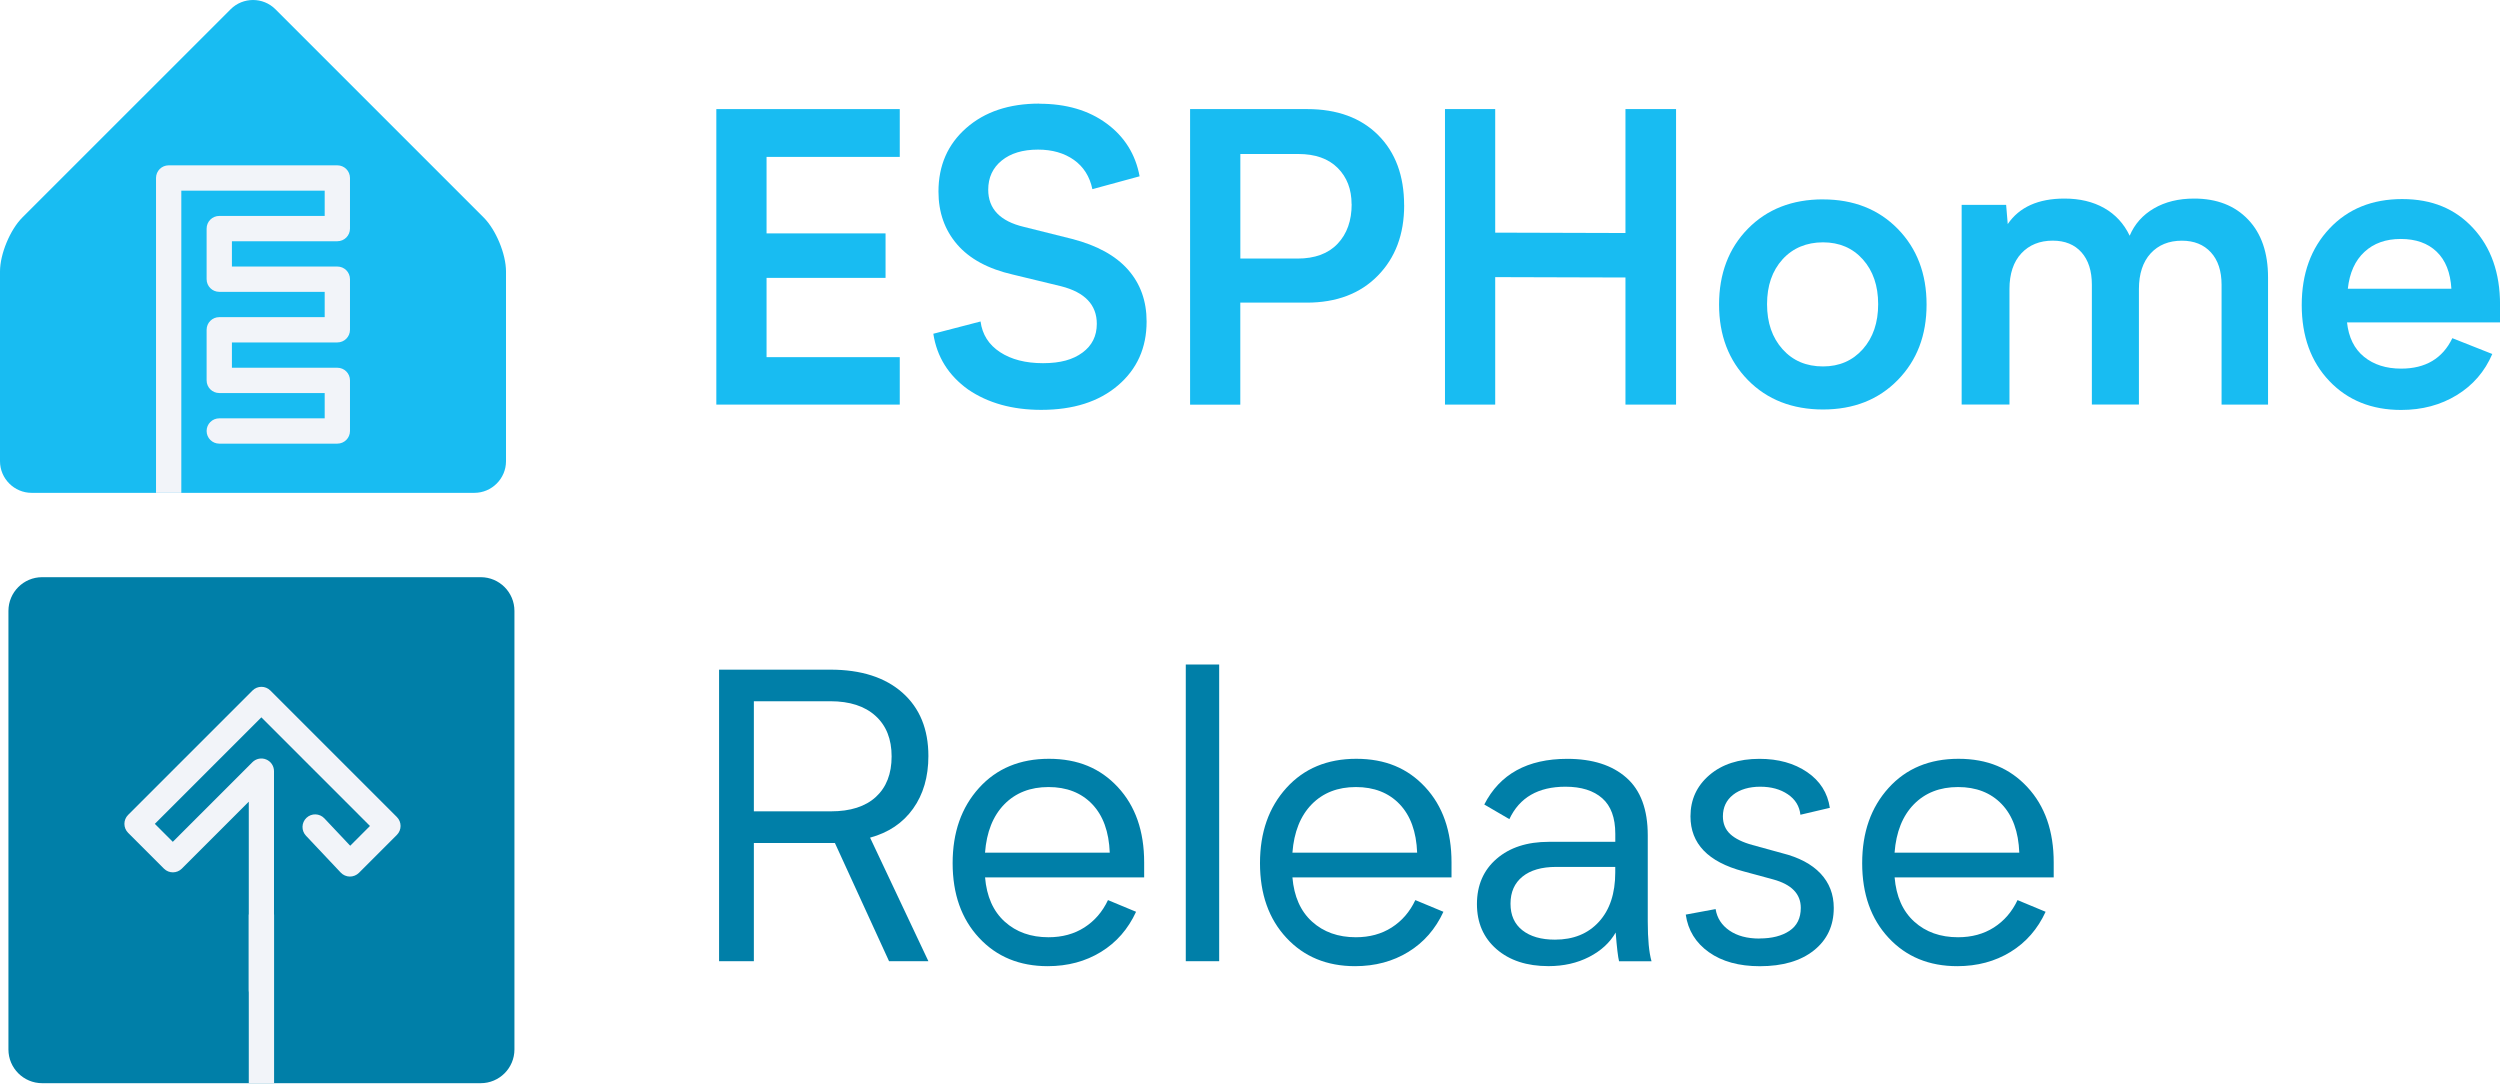
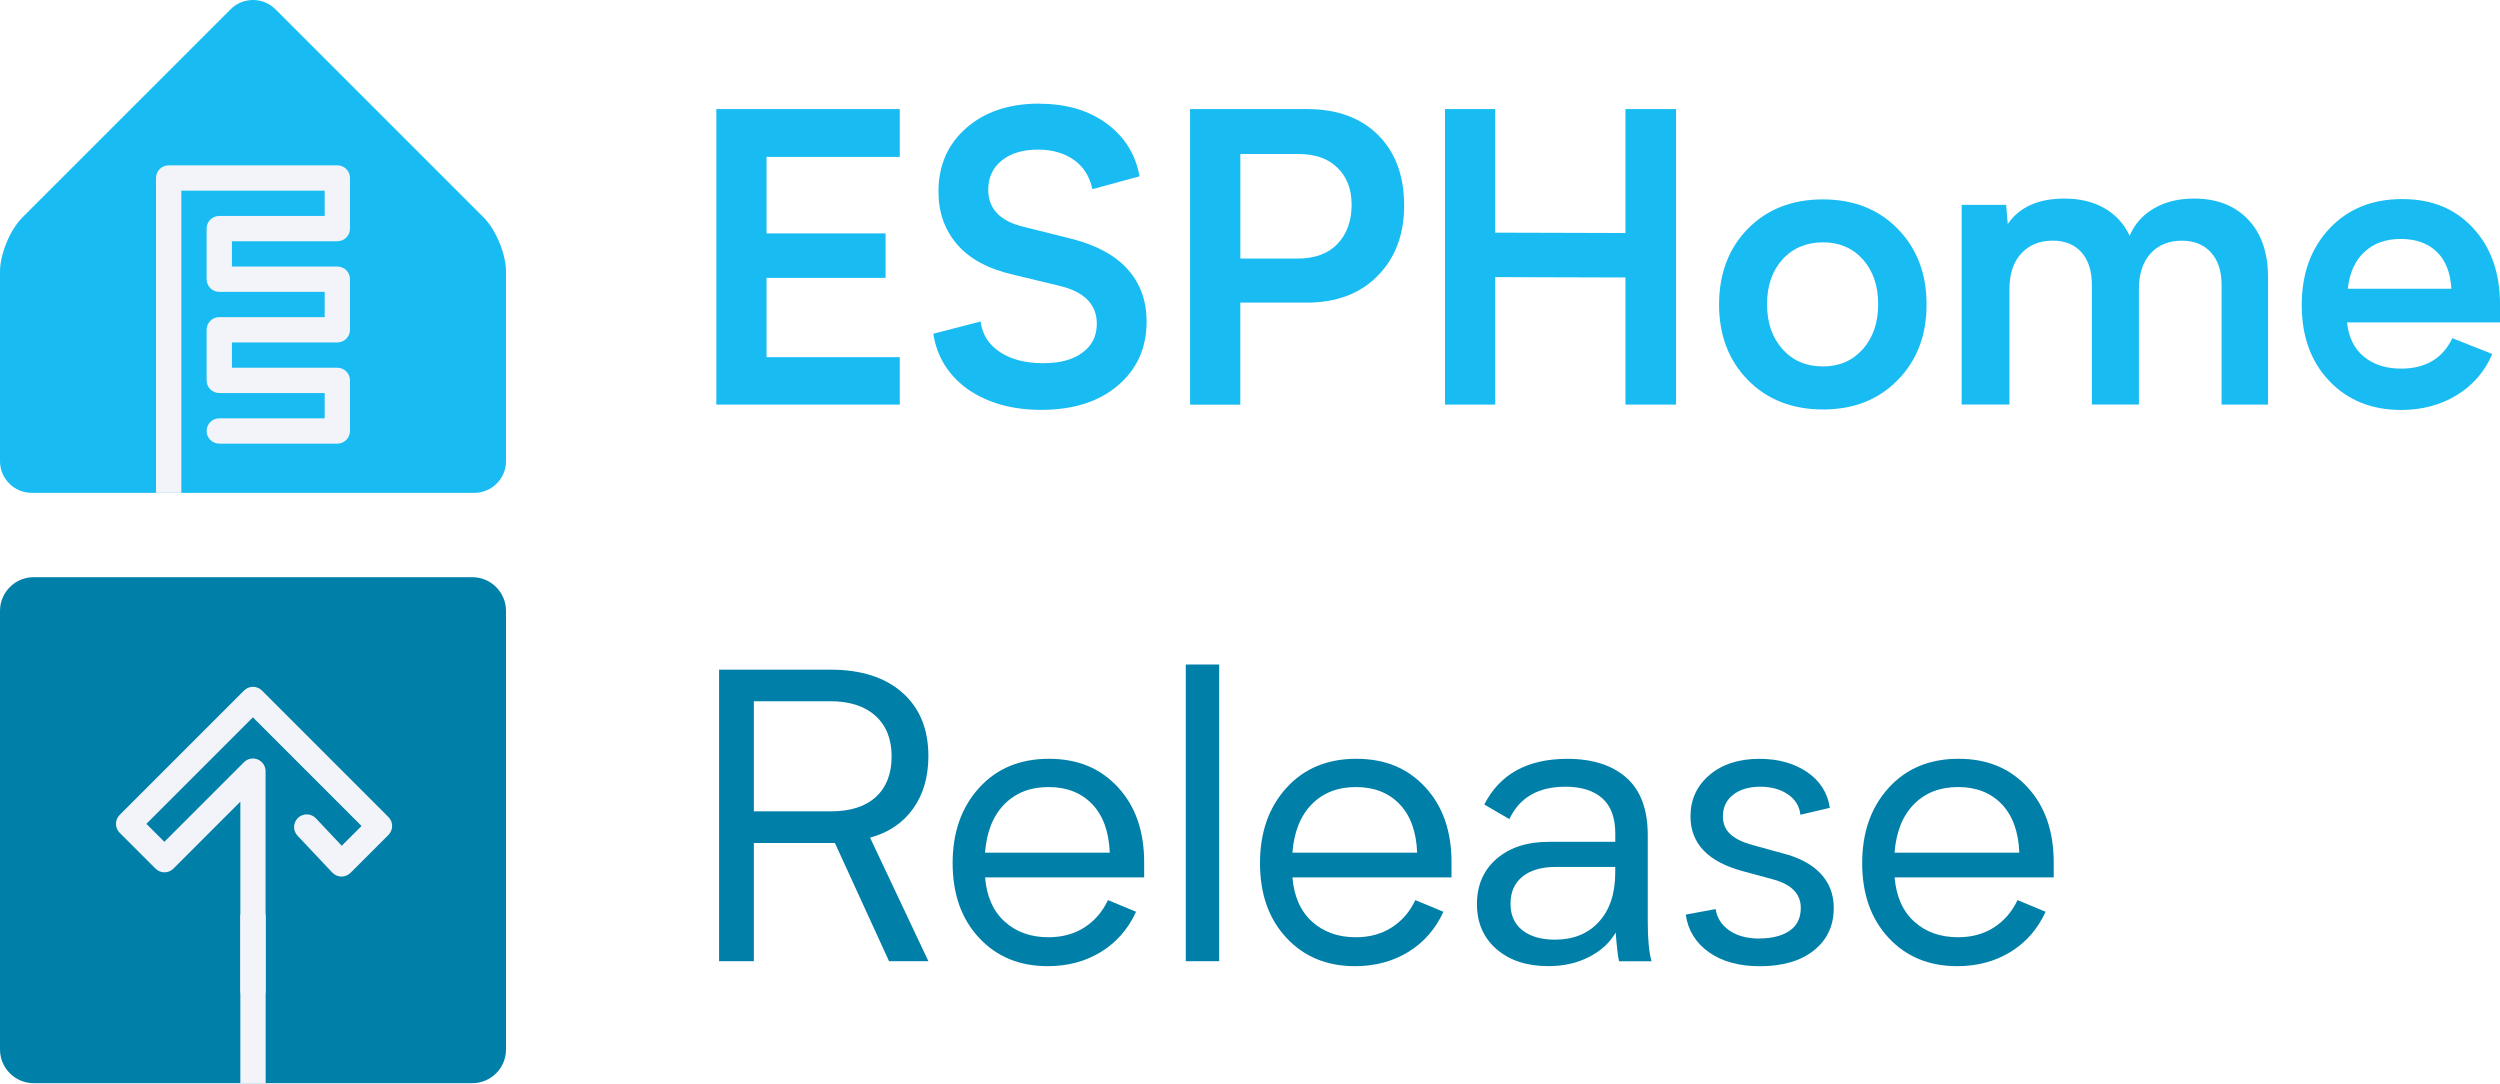
<svg xmlns="http://www.w3.org/2000/svg" id="Layer_2" data-name="Layer 2" viewBox="0 0 592.88 256.88">
  <defs>
    <style>
      .cls-1 {
        fill: #f2f4f9;
      }

      .cls-1, .cls-2, .cls-3 {
        stroke-width: 0px;
      }

      .cls-2 {
        fill: #18bcf2;
      }

      .cls-3 {
        fill: #007fa8;
      }
    </style>
  </defs>
  <g id="Layer_1-2" data-name="Layer 1">
    <g>
      <g>
        <path class="cls-2" d="M213.38,84.7v11.25h-43.5V25.87h43.5v11.34h-31.59v18.14h28.22v10.55h-28.22v18.8h31.59Z" />
        <path class="cls-2" d="M246.45,24.6c6.41,0,11.73,1.56,15.98,4.69,4.25,3.12,6.86,7.3,7.83,12.52l-11.2,3.05c-.63-3-2.09-5.31-4.38-6.94-2.3-1.62-5.13-2.44-8.51-2.44-3.63,0-6.5.87-8.62,2.6-2.13,1.73-3.19,4.04-3.19,6.91,0,4.53,2.81,7.47,8.44,8.81l11.44,2.86c5.91,1.53,10.33,3.96,13.27,7.29,2.94,3.33,4.41,7.43,4.41,12.3,0,6.25-2.27,11.3-6.8,15.16-4.53,3.86-10.59,5.79-18.19,5.79-6.84,0-12.63-1.61-17.34-4.83-4.66-3.34-7.41-7.75-8.25-13.22l11.2-2.91c.41,3.09,1.95,5.52,4.62,7.27,2.67,1.75,6.07,2.62,10.2,2.62s7.09-.84,9.35-2.51c2.27-1.67,3.4-3.94,3.4-6.82,0-4.5-2.81-7.47-8.44-8.91l-11.44-2.77c-5.88-1.34-10.29-3.73-13.24-7.15s-4.43-7.6-4.43-12.54c0-6.19,2.2-11.21,6.59-15.07,4.39-3.86,10.16-5.79,17.32-5.79Z" />
        <path class="cls-2" d="M333,48.7c0,6.88-2.09,12.44-6.26,16.69-4.17,4.25-9.79,6.38-16.85,6.38h-15.75v24.19h-11.91V25.87h27.75c7.12,0,12.74,2.06,16.85,6.16,4.11,4.11,6.16,9.66,6.16,16.66ZM320.53,48.42c0-3.53-1.1-6.4-3.3-8.6s-5.32-3.3-9.35-3.3h-13.73v24.8h13.55c4.12,0,7.3-1.17,9.52-3.52,2.22-2.34,3.33-5.47,3.33-9.38Z" />
        <path class="cls-2" d="M342.68,25.87h11.91v29.3l30.89.09v-29.39h12v70.08h-12v-30.14l-30.89-.09v30.23h-11.91V25.87Z" />
        <path class="cls-2" d="M432.33,47.29c7.25,0,13.16,2.33,17.72,6.98,4.56,4.66,6.84,10.64,6.84,17.95s-2.28,13.25-6.84,17.91c-4.56,4.66-10.47,6.98-17.72,6.98s-13.25-2.33-17.81-6.98c-4.56-4.66-6.84-10.62-6.84-17.91s2.28-13.34,6.84-17.98c4.56-4.64,10.5-6.96,17.81-6.96ZM432.33,86.9c3.87,0,7.02-1.37,9.45-4.1,2.42-2.73,3.63-6.29,3.63-10.66s-1.21-7.91-3.63-10.62c-2.42-2.7-5.57-4.05-9.45-4.05s-7.17,1.35-9.61,4.05c-2.44,2.7-3.66,6.24-3.66,10.62s1.22,7.93,3.66,10.66c2.44,2.74,5.64,4.1,9.61,4.1Z" />
        <path class="cls-2" d="M537.87,65.81v30.14h-11.02v-28.41c0-3.28-.84-5.84-2.53-7.69-1.69-1.84-3.98-2.77-6.89-2.77-3.09,0-5.56,1.01-7.41,3.02-1.84,2.02-2.77,4.84-2.77,8.46v27.38h-11.16v-28.41c0-3.28-.82-5.84-2.46-7.69-1.64-1.84-3.91-2.77-6.82-2.77-3.09,0-5.58,1.01-7.45,3.02s-2.81,4.84-2.81,8.46v27.38h-11.34v-47.34h10.55l.38,4.55c2.75-4.03,7.23-6.05,13.45-6.05,3.62,0,6.77.75,9.42,2.25,2.66,1.5,4.67,3.69,6.05,6.56,1.16-2.75,3.07-4.91,5.74-6.47,2.67-1.56,5.85-2.34,9.54-2.34,5.37,0,9.64,1.66,12.8,4.97,3.16,3.31,4.73,7.89,4.73,13.73Z" />
        <path class="cls-2" d="M592.88,76.45h-36.28c.38,3.56,1.72,6.28,4.03,8.16,2.31,1.88,5.25,2.81,8.81,2.81,5.78,0,9.83-2.41,12.14-7.22l9.47,3.75c-1.78,4.16-4.59,7.41-8.41,9.75-3.83,2.34-8.23,3.52-13.2,3.52-7,0-12.68-2.29-17.04-6.87-4.36-4.58-6.54-10.59-6.54-18.02s2.2-13.48,6.59-18.14c4.39-4.66,10.13-6.98,17.23-6.98s12.58,2.3,16.83,6.89c4.25,4.59,6.38,10.64,6.38,18.14v4.22ZM556.79,68.48h24.56c-.22-3.84-1.38-6.77-3.49-8.79s-4.95-3.02-8.51-3.02-6.41,1.02-8.62,3.07c-2.22,2.05-3.53,4.96-3.94,8.74Z" />
        <path class="cls-3" d="M206.34,198.65l13.83,29.3h-9.33l-12.84-28.03h-19.22v28.03h-8.25v-69.14h26.39c7.28,0,12.98,1.82,17.09,5.46,4.11,3.64,6.16,8.65,6.16,15.02,0,4.94-1.21,9.1-3.63,12.49-2.42,3.39-5.82,5.68-10.2,6.87ZM211.45,179.38c0-4.09-1.27-7.3-3.82-9.61-2.55-2.31-6.12-3.47-10.71-3.47h-18.14v26.11h18.28c4.62,0,8.18-1.14,10.66-3.42,2.48-2.28,3.73-5.48,3.73-9.61Z" />
        <path class="cls-3" d="M271.34,208.07h-37.73c.38,4.53,1.93,8.03,4.66,10.5,2.73,2.47,6.19,3.7,10.38,3.7,3.25,0,6.09-.77,8.51-2.32,2.42-1.55,4.29-3.71,5.6-6.49l6.66,2.77c-1.88,4.09-4.65,7.27-8.32,9.52-3.67,2.25-7.88,3.38-12.63,3.38-6.69,0-12.12-2.24-16.29-6.73-4.17-4.48-6.26-10.38-6.26-17.7s2.09-13.23,6.26-17.84c4.17-4.61,9.7-6.91,16.57-6.91s12.2,2.24,16.36,6.73c4.16,4.48,6.23,10.43,6.23,17.84v3.56ZM233.6,202.21h29.58c-.19-4.97-1.58-8.8-4.17-11.51-2.59-2.7-6.05-4.05-10.36-4.05s-7.8,1.37-10.48,4.1c-2.67,2.74-4.2,6.56-4.57,11.46Z" />
        <path class="cls-3" d="M281.21,157.59h7.92v70.36h-7.92v-70.36Z" />
        <path class="cls-3" d="M344.23,208.07h-37.73c.38,4.53,1.93,8.03,4.66,10.5,2.73,2.47,6.19,3.7,10.38,3.7,3.25,0,6.09-.77,8.51-2.32,2.42-1.55,4.29-3.71,5.6-6.49l6.66,2.77c-1.88,4.09-4.65,7.27-8.32,9.52-3.67,2.25-7.88,3.38-12.63,3.38-6.69,0-12.12-2.24-16.29-6.73-4.17-4.48-6.26-10.38-6.26-17.7s2.09-13.23,6.26-17.84c4.17-4.61,9.7-6.91,16.57-6.91s12.2,2.24,16.36,6.73c4.16,4.48,6.23,10.43,6.23,17.84v3.56ZM306.5,202.21h29.58c-.19-4.97-1.58-8.8-4.17-11.51-2.59-2.7-6.05-4.05-10.36-4.05s-7.8,1.37-10.48,4.1c-2.67,2.74-4.2,6.56-4.57,11.46Z" />
        <path class="cls-3" d="M383.96,227.95c-.25-.97-.52-3.23-.8-6.8-1.38,2.41-3.48,4.34-6.3,5.79-2.83,1.45-6.04,2.18-9.63,2.18-5.13,0-9.23-1.34-12.33-4.03-3.09-2.69-4.64-6.25-4.64-10.69s1.55-8.05,4.66-10.73c3.11-2.69,7.24-4.03,12.4-4.03h15.75v-1.92c0-3.78-1.03-6.59-3.09-8.41s-4.97-2.74-8.72-2.74c-6.47,0-10.91,2.56-13.31,7.69l-5.95-3.47c3.69-7.22,10.25-10.83,19.69-10.83,5.97,0,10.64,1.49,14.02,4.48,3.38,2.98,5.06,7.54,5.06,13.66v20.44c0,4.22.3,7.36.89,9.42h-7.69ZM383.07,205.59h-14.02c-3.44,0-6.1.77-7.99,2.3-1.89,1.53-2.84,3.67-2.84,6.42s.94,4.82,2.81,6.3c1.88,1.48,4.45,2.23,7.73,2.23,4.38,0,7.85-1.41,10.43-4.24,2.58-2.83,3.87-6.73,3.87-11.7v-1.31Z" />
        <path class="cls-3" d="M417.26,222.56c2.94,0,5.3-.6,7.1-1.8,1.8-1.2,2.7-3.02,2.7-5.46,0-3.31-2.19-5.56-6.56-6.75l-7.08-1.92c-8.34-2.22-12.52-6.56-12.52-13.03,0-3.97,1.5-7.23,4.5-9.8,3-2.56,6.95-3.84,11.86-3.84,4.47,0,8.23,1.05,11.3,3.14,3.06,2.09,4.86,4.92,5.39,8.48l-6.98,1.64c-.22-2.03-1.21-3.65-2.98-4.85-1.77-1.2-3.95-1.8-6.54-1.8s-4.84.64-6.45,1.92c-1.61,1.28-2.41,2.98-2.41,5.11,0,1.72.58,3.12,1.73,4.2,1.16,1.08,2.92,1.95,5.3,2.6l6.98,1.92c4,1,7.05,2.61,9.14,4.83,2.09,2.22,3.14,4.94,3.14,8.16,0,4.22-1.57,7.58-4.71,10.08-3.14,2.5-7.41,3.75-12.82,3.75-4.94,0-8.97-1.11-12.09-3.33-3.12-2.22-4.95-5.19-5.48-8.91l7.08-1.31c.34,2.13,1.44,3.82,3.28,5.09,1.84,1.27,4.22,1.9,7.12,1.9Z" />
        <path class="cls-3" d="M487.04,208.07h-37.73c.38,4.53,1.93,8.03,4.66,10.5,2.73,2.47,6.19,3.7,10.38,3.7,3.25,0,6.09-.77,8.51-2.32,2.42-1.55,4.29-3.71,5.6-6.49l6.66,2.77c-1.88,4.09-4.65,7.27-8.32,9.52-3.67,2.25-7.88,3.38-12.63,3.38-6.69,0-12.12-2.24-16.29-6.73-4.17-4.48-6.26-10.38-6.26-17.7s2.09-13.23,6.26-17.84c4.17-4.61,9.7-6.91,16.57-6.91s12.2,2.24,16.36,6.73c4.16,4.48,6.23,10.43,6.23,17.84v3.56ZM449.3,202.21h29.58c-.19-4.97-1.58-8.8-4.17-11.51-2.59-2.7-6.05-4.05-10.36-4.05s-7.8,1.37-10.48,4.1c-2.67,2.74-4.2,6.56-4.57,11.46Z" />
      </g>
-       <rect class="cls-3" x="2" y="136.88" width="120" height="120" rx="8" ry="8" />
      <g>
        <path class="cls-2" d="M120,109.38c0,4.12-3.38,7.5-7.5,7.5H7.5c-4.12,0-7.5-3.38-7.5-7.5v-45c0-4.12,2.39-9.89,5.3-12.8L54.7,2.19c2.92-2.92,7.69-2.92,10.61,0l49.39,49.39c2.92,2.92,5.3,8.68,5.3,12.8v45Z" />
        <path class="cls-1" d="M80,39.21h-40c-1.66,0-3,1.34-3,3v74.67h6V45.21h34v6h-25c-1.66,0-3,1.34-3,3v12c0,1.66,1.34,3,3,3h25v6h-25c-1.66,0-3,1.34-3,3v12c0,1.66,1.34,3,3,3h25v6h-25c-1.66,0-3,1.34-3,3s1.34,3,3,3h28c1.66,0,3-1.34,3-3v-12c0-1.66-1.34-3-3-3h-25v-6h25c1.66,0,3-1.34,3-3v-12c0-1.66-1.34-3-3-3h-25v-6h25c1.66,0,3-1.34,3-3v-12c0-1.66-1.34-3-3-3Z" />
      </g>
-       <path class="cls-1" d="M62,237.88c-1.66,0-3-1.34-3-3v-44.76l-15.88,15.88c-1.17,1.17-3.07,1.17-4.24,0l-8.5-8.5c-1.17-1.17-1.17-3.07,0-4.24l29.5-29.5c1.17-1.17,3.07-1.17,4.24,0l30,30c1.17,1.17,1.17,3.07,0,4.24l-9,9c-.57.57-1.37.89-2.17.88-.81-.01-1.58-.35-2.14-.94l-8.25-8.75c-1.14-1.21-1.08-3.1.12-4.24,1.21-1.14,3.1-1.08,4.24.12l6.13,6.5,4.69-4.69-25.76-25.76-25.26,25.26,4.26,4.26,18.88-18.88c.86-.86,2.15-1.12,3.27-.65,1.12.46,1.85,1.56,1.85,2.77v52c0,1.66-1.34,3-3,3Z" />
-       <rect class="cls-1" x="59" y="216.88" width="6" height="40" />
+       <g>
+         <rect class="cls-3" y="136.88" width="120" height="120" rx="8" ry="8" />
+         <path class="cls-1" d="M60,237.88c-1.66,0-3-1.34-3-3v-44.76l-15.88,15.88c-1.17,1.17-3.07,1.17-4.24,0l-8.5-8.5c-1.17-1.17-1.17-3.07,0-4.24l29.5-29.5c1.17-1.17,3.07-1.17,4.24,0l30,30c1.17,1.17,1.17,3.07,0,4.24l-9,9c-.57.57-1.37.89-2.17.88-.81-.01-1.58-.35-2.14-.94l-8.25-8.75c-1.14-1.21-1.08-3.1.12-4.24,1.21-1.14,3.1-1.08,4.24.12l6.13,6.5,4.69-4.69-25.76-25.76-25.26,25.26,4.26,4.26,18.88-18.88c.86-.86,2.15-1.12,3.27-.65,1.12.46,1.85,1.56,1.85,2.77v52c0,1.66-1.34,3-3,3Z" />
+         <rect class="cls-1" x="57" y="216.88" width="6" height="40" />
+       </g>
    </g>
  </g>
</svg>
